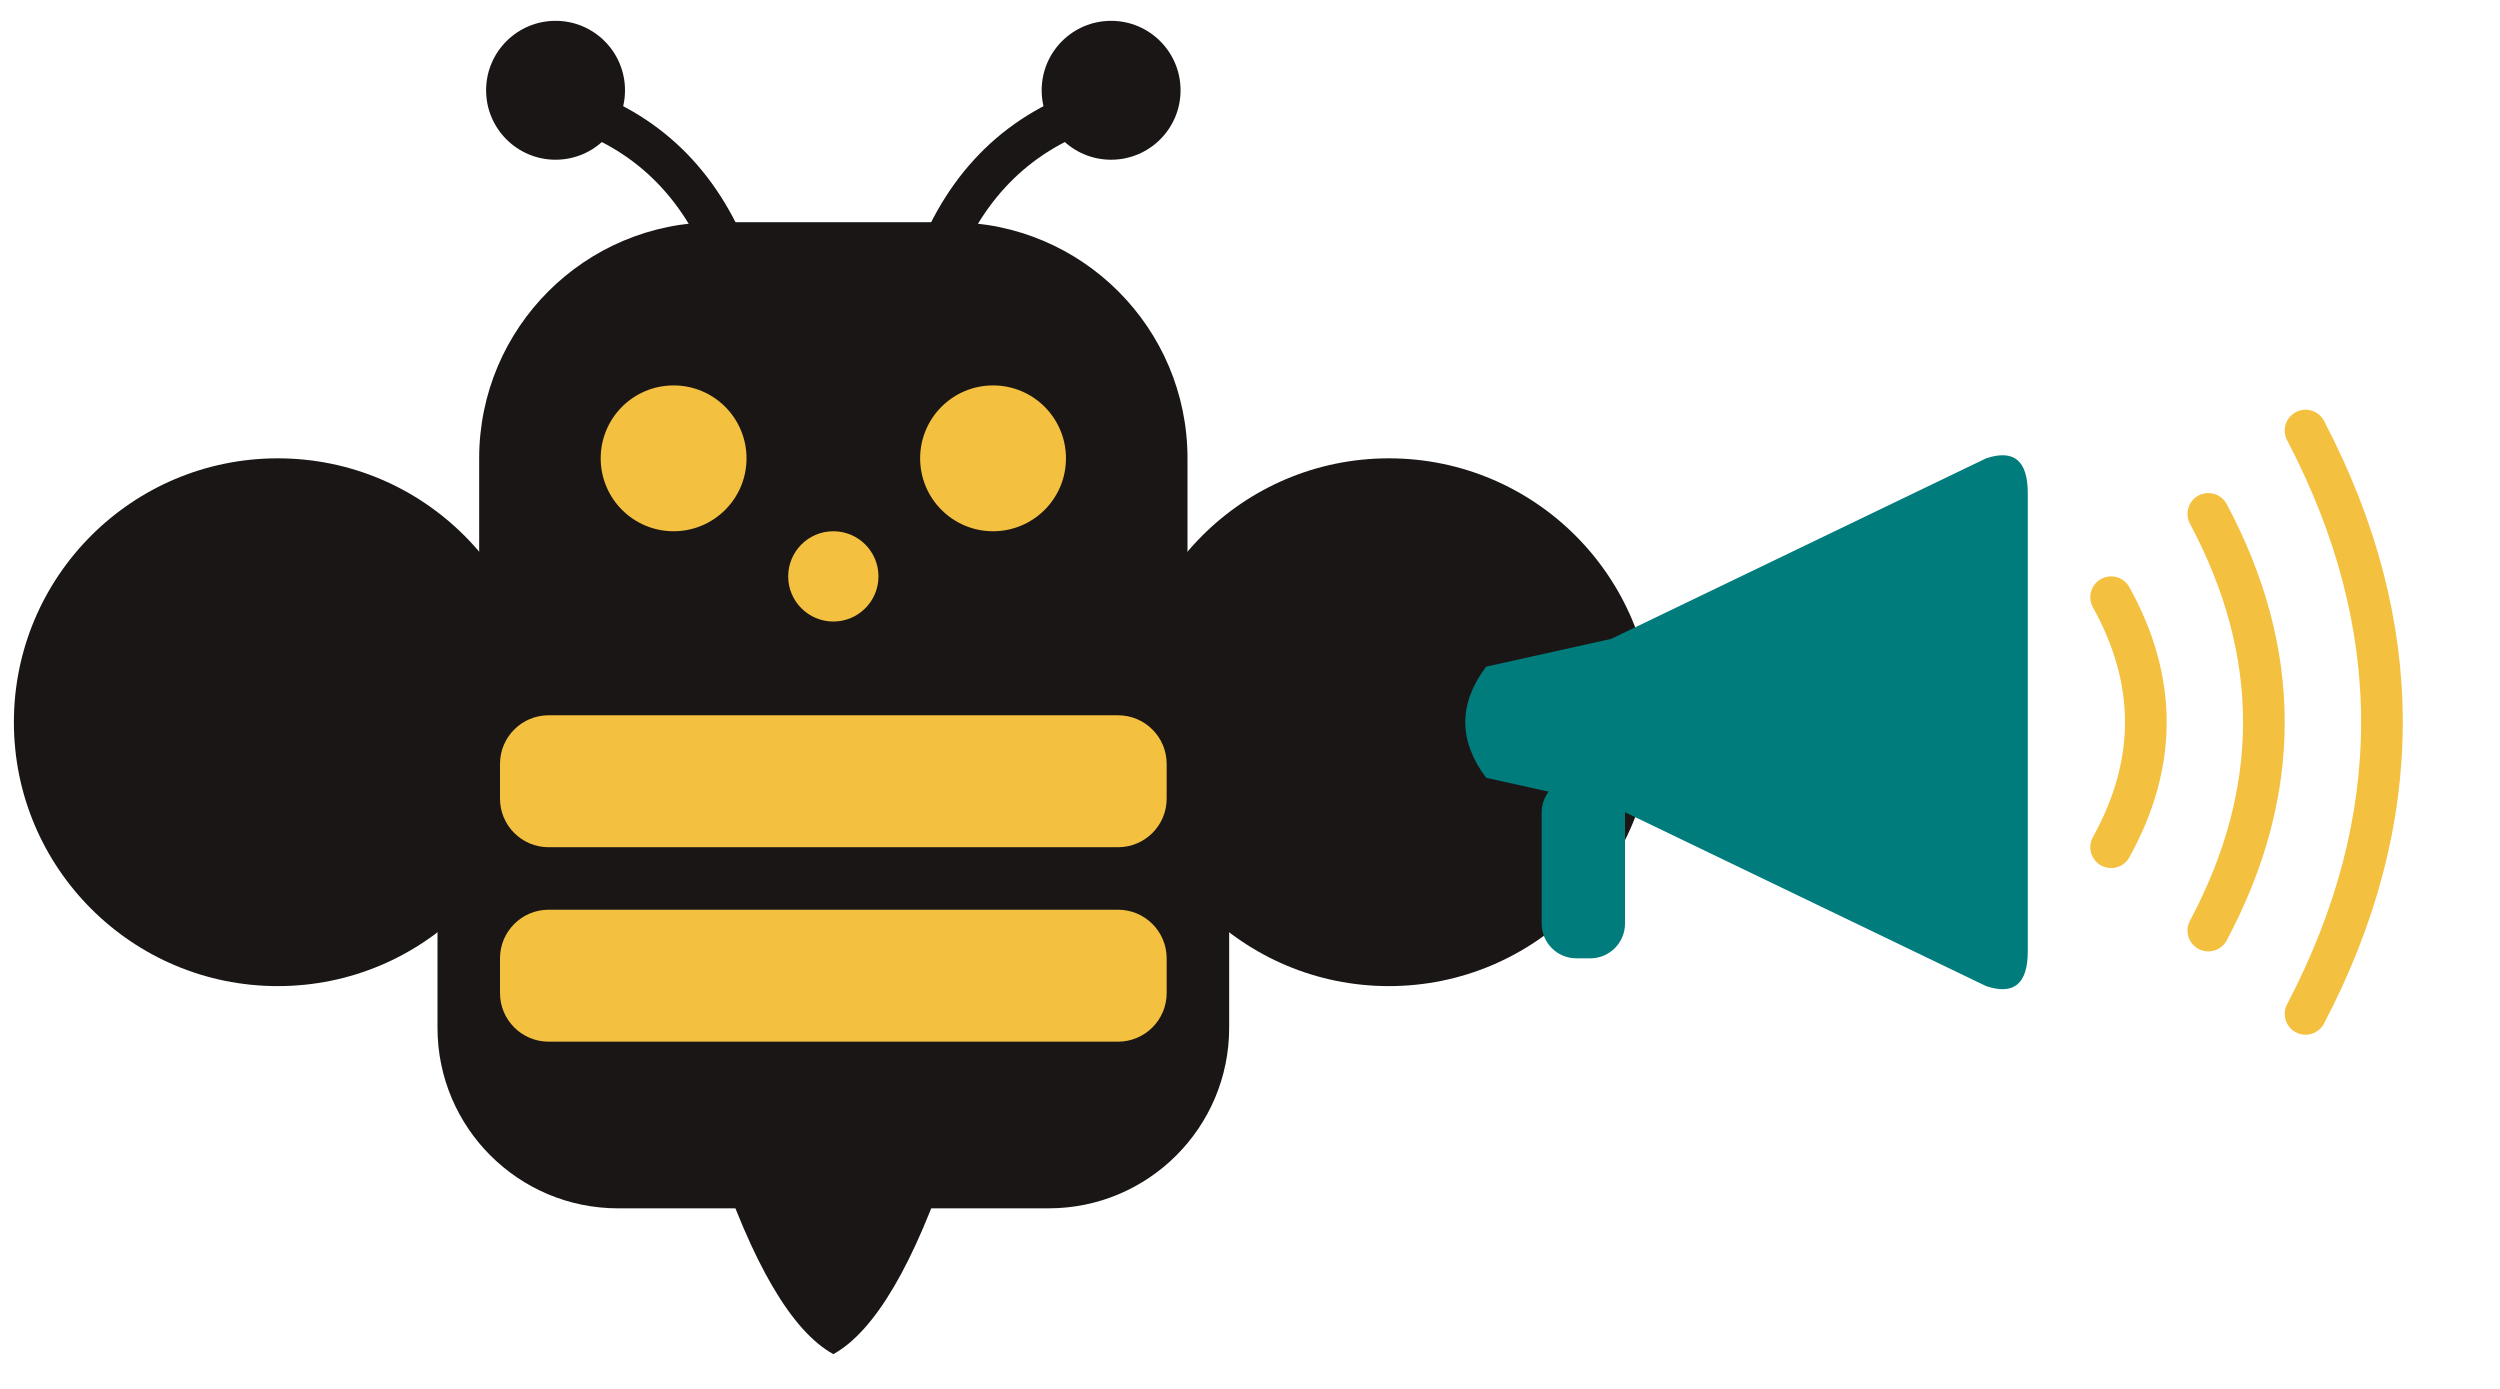
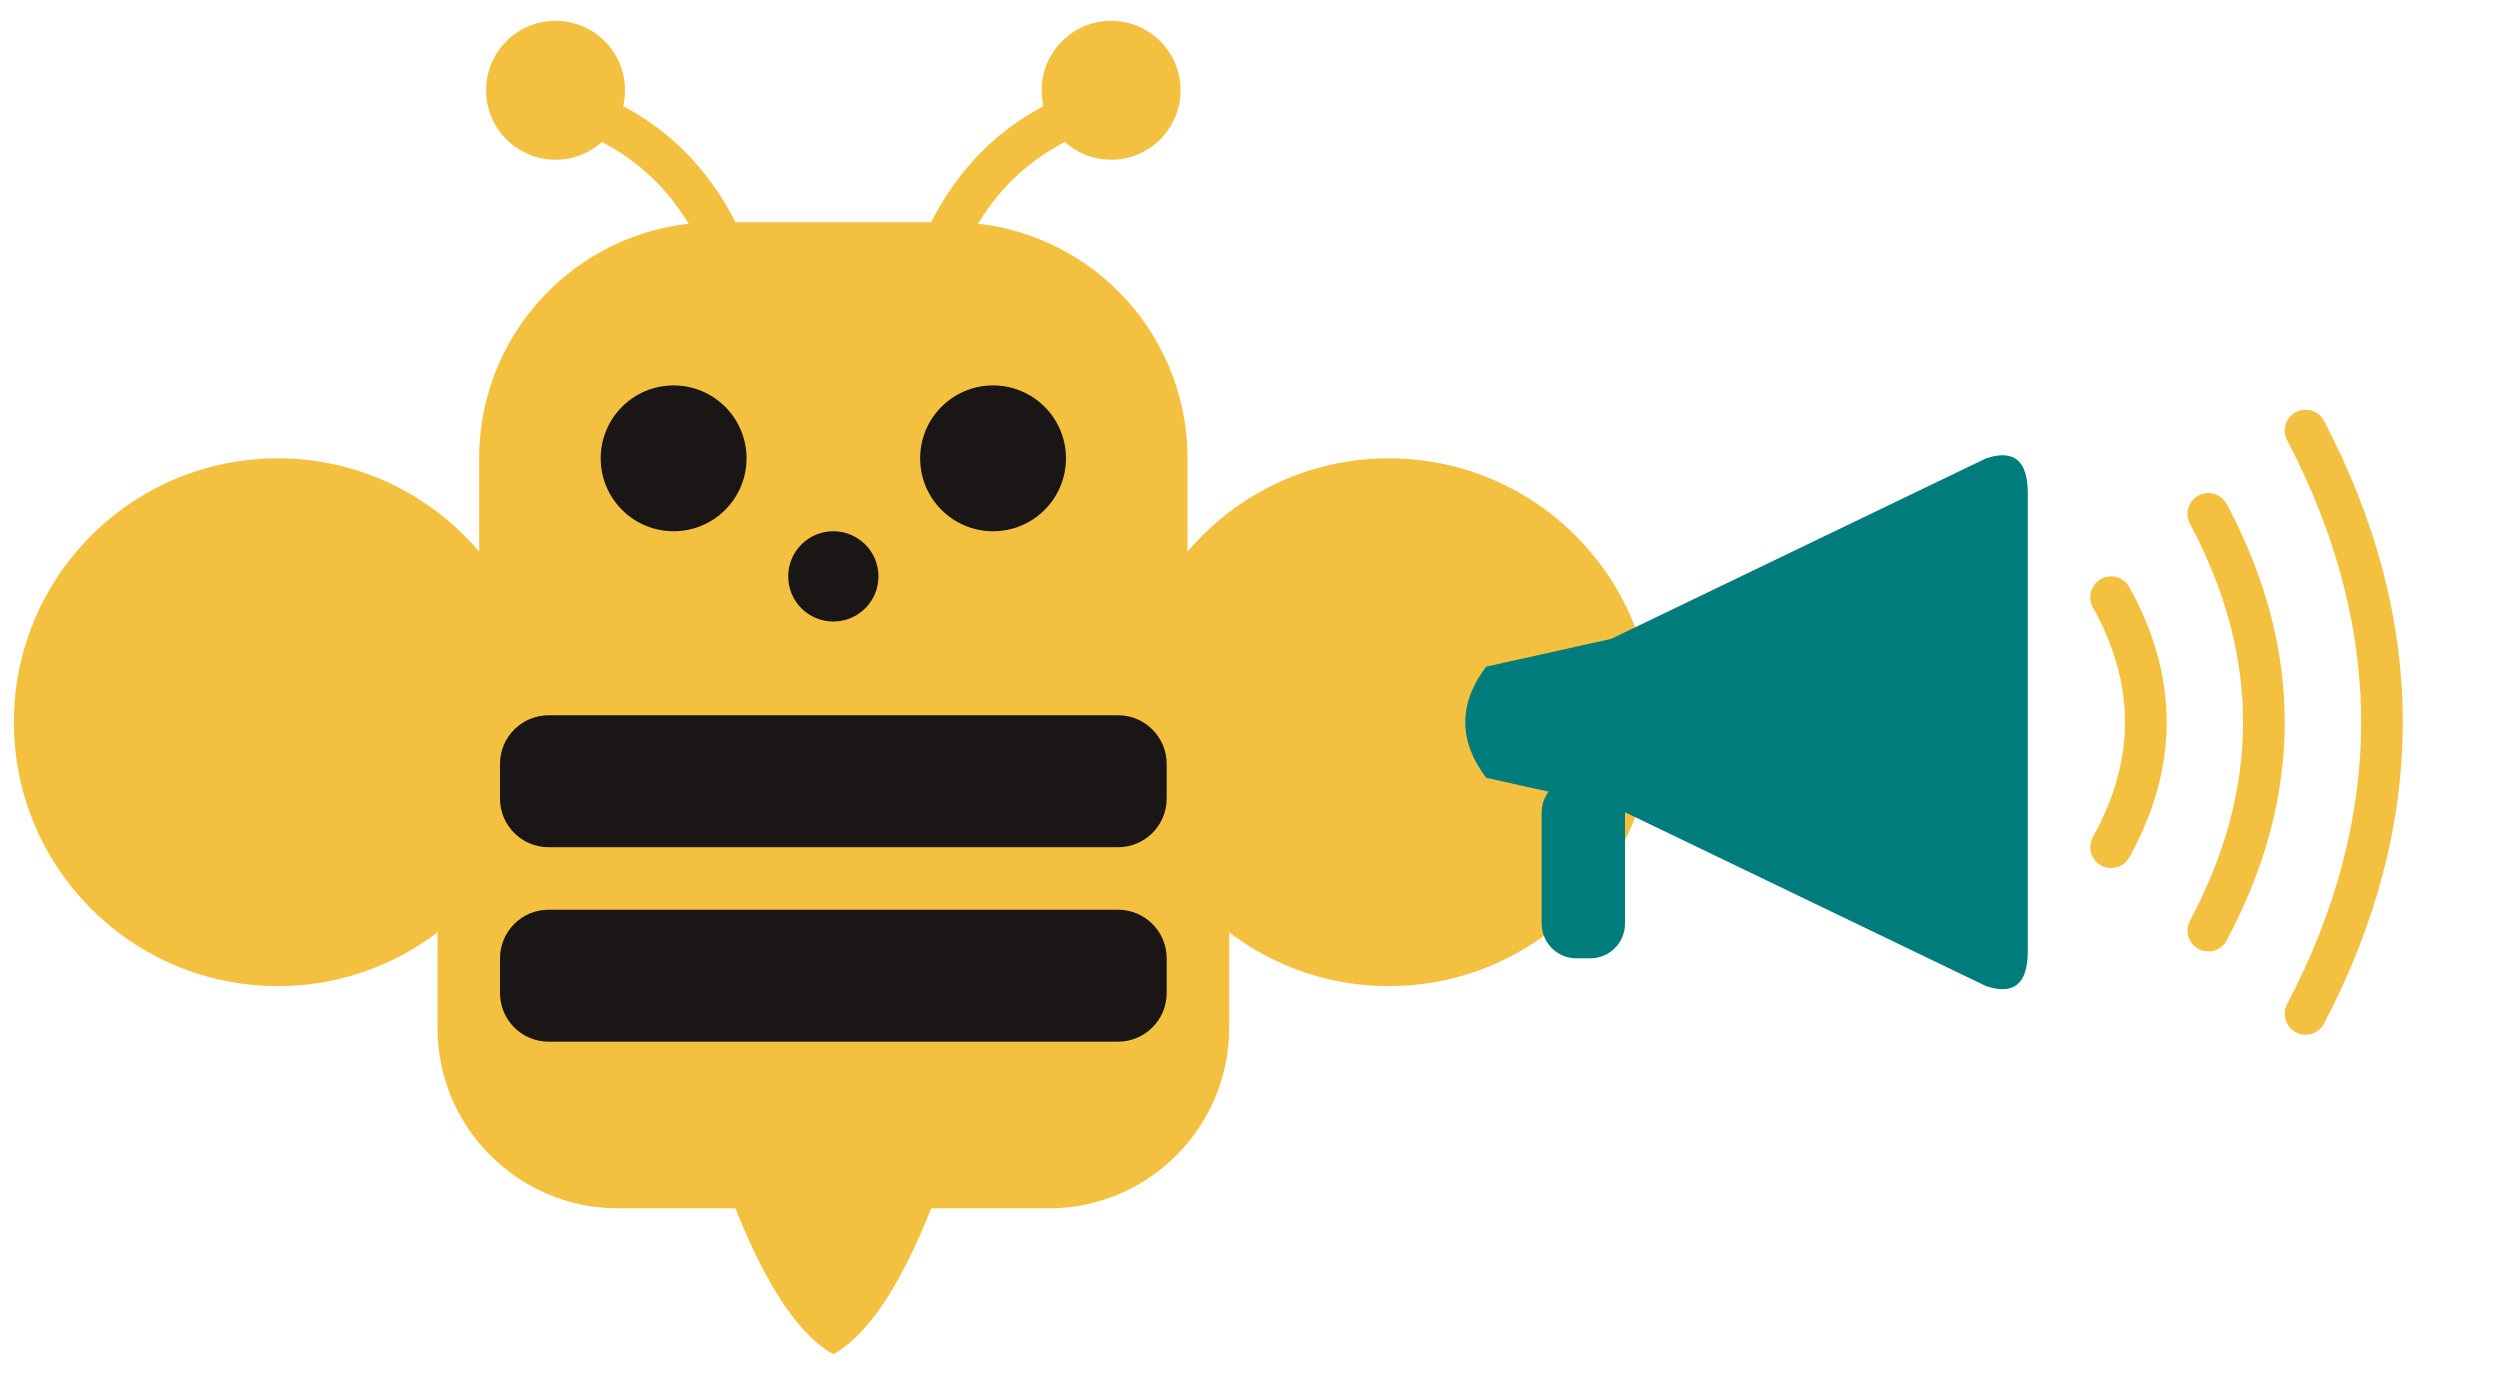
<svg xmlns="http://www.w3.org/2000/svg" viewBox="0 0 360 200" role="img">
  <style>.fl,.fr,.au,.al,.ar{transform-box:fill-box}.fl{transform-origin:100% 50%;animation:f .18s ease-in-out infinite alternate}.fr{transform-origin:0% 50%;animation:f .18s ease-in-out infinite alternate}@keyframes f{from{transform:scaleX(1)}to{transform:scaleX(.8)}}.au{transform-origin:50% 50%;animation:b 3.8s infinite}@keyframes b{0%,93%,100%{transform:scaleY(1)}96%{transform:scaleY(.12)}}.al{transform-origin:100% 100%;animation:w 1.3s ease-in-out infinite alternate}.ar{transform-origin:0% 100%;animation:w 1.3s ease-in-out infinite alternate-reverse}@keyframes w{from{transform:rotate(-5deg)}to{transform:rotate(5deg)}}.s1,.s2,.s3{animation:s 1.2s steps(1) infinite}.s2{animation-delay:.2s}.s3{animation-delay:.4s}@keyframes s{0%,60%{opacity:1}61%,100%{opacity:.15}}@media (prefers-reduced-motion:reduce){.fl,.fr,.au,.al,.ar,.s1,.s2,.s3{animation:none}}</style>
  <g transform="translate(0 0)">
-     <circle class="fl" cx="40" cy="104" r="38" fill="#191615" />
-     <circle class="fr" cx="200" cy="104" r="38" fill="#191615" />
+     <circle class="fl" cx="40" cy="104" r="38" fill="#F4C03F" />
+     <circle class="fr" cx="200" cy="104" r="38" fill="#F4C03F" />
    <g class="al">
-       <path d="M106 40 Q100 22 84 16" fill="none" stroke="#191615" stroke-width="6" stroke-linecap="round" />
-       <circle cx="80" cy="13" r="10" fill="#191615" />
+       <path d="M106 40 Q100 22 84 16" fill="none" stroke="#F4C03F" stroke-width="6" stroke-linecap="round" />
+       <circle cx="80" cy="13" r="10" fill="#F4C03F" />
    </g>
    <g class="ar">
-       <path d="M134 40 Q140 22 156 16" fill="none" stroke="#191615" stroke-width="6" stroke-linecap="round" />
-       <circle cx="160" cy="13" r="10" fill="#191615" />
+       <path d="M134 40 Q140 22 156 16" fill="none" stroke="#F4C03F" stroke-width="6" stroke-linecap="round" />
+       <circle cx="160" cy="13" r="10" fill="#F4C03F" />
    </g>
-     <path d="M103 166 L137 166 Q129 190 120 195 Q111 190 103 166Z" fill="#191615" />
-     <rect x="69" y="32" width="102" height="84" rx="34" fill="#191615" />
-     <rect x="63" y="94" width="114" height="80" rx="26" fill="#191615" />
-     <circle class="au" cx="97" cy="66" r="10.5" fill="#F4C03F" />
-     <circle class="au" cx="143" cy="66" r="10.5" fill="#F4C03F" />
-     <circle cx="120" cy="83" r="6.5" fill="#F4C03F" />
-     <rect x="72" y="103" width="96" height="19" rx="7" fill="#F4C03F" />
-     <rect x="72" y="131" width="96" height="19" rx="7" fill="#F4C03F" />
+     <path d="M103 166 L137 166 Q129 190 120 195 Q111 190 103 166Z" fill="#F4C03F" />
+     <rect x="69" y="32" width="102" height="84" rx="34" fill="#F4C03F" />
+     <rect x="63" y="94" width="114" height="80" rx="26" fill="#F4C03F" />
+     <circle class="au" cx="97" cy="66" r="10.5" fill="#191615" />
+     <circle class="au" cx="143" cy="66" r="10.5" fill="#191615" />
+     <circle cx="120" cy="83" r="6.5" fill="#191615" />
+     <rect x="72" y="103" width="96" height="19" rx="7" fill="#191615" />
+     <rect x="72" y="131" width="96" height="19" rx="7" fill="#191615" />
  </g>
  <g>
    <path d="M214 96 L232 92 L286 66 Q292 64 292 71 L292 137 Q292 144 286 142 L232 116 L214 112 Q208 104 214 96Z" fill="#007C7C" />
    <rect x="222" y="112" width="12" height="26" rx="5" fill="#007C7C" />
    <path class="s1" d="M304 86 Q314 104 304 122" fill="none" stroke="#F4C03F" stroke-width="6" stroke-linecap="round" />
    <path class="s2" d="M318 74 Q334 104 318 134" fill="none" stroke="#F4C03F" stroke-width="6" stroke-linecap="round" />
    <path class="s3" d="M332 62 Q354 104 332 146" fill="none" stroke="#F4C03F" stroke-width="6" stroke-linecap="round" />
  </g>
</svg>
